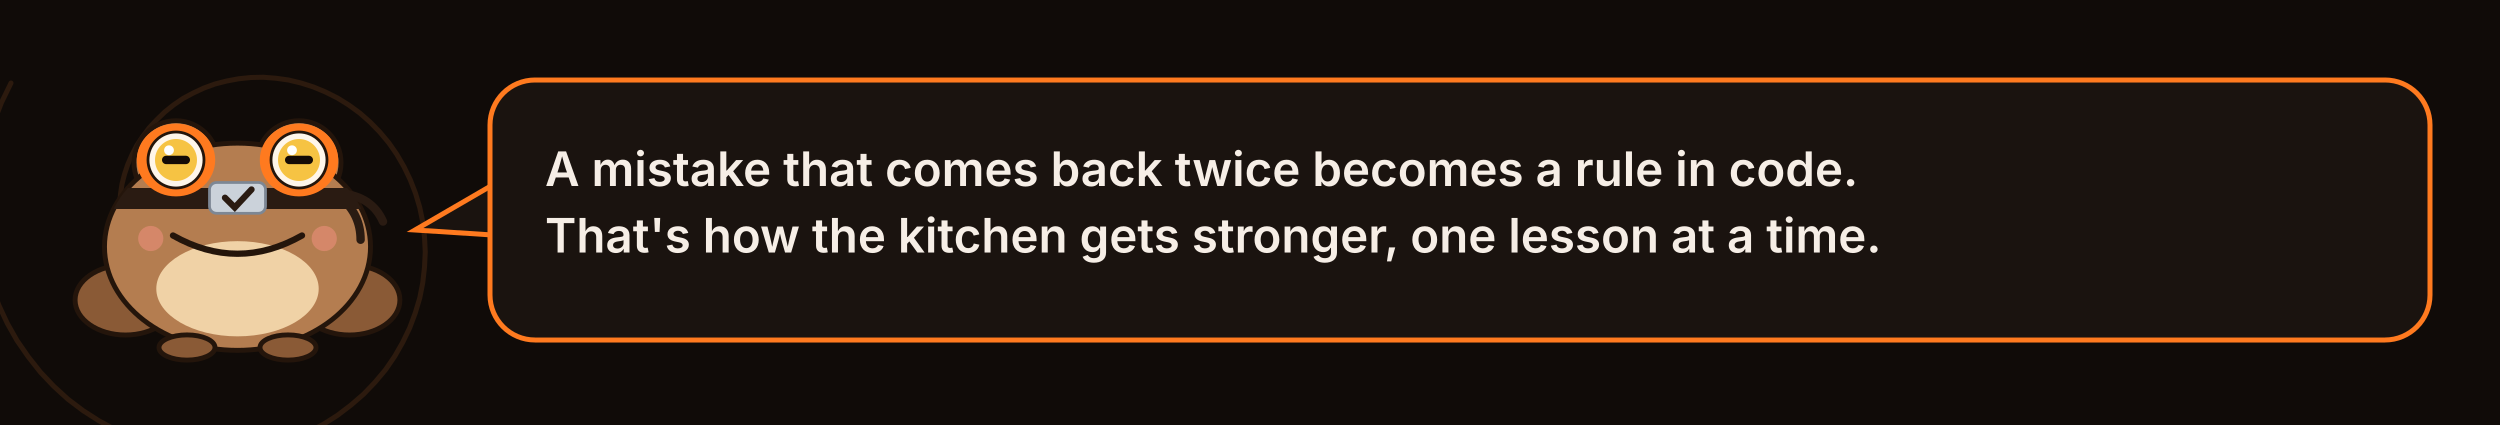
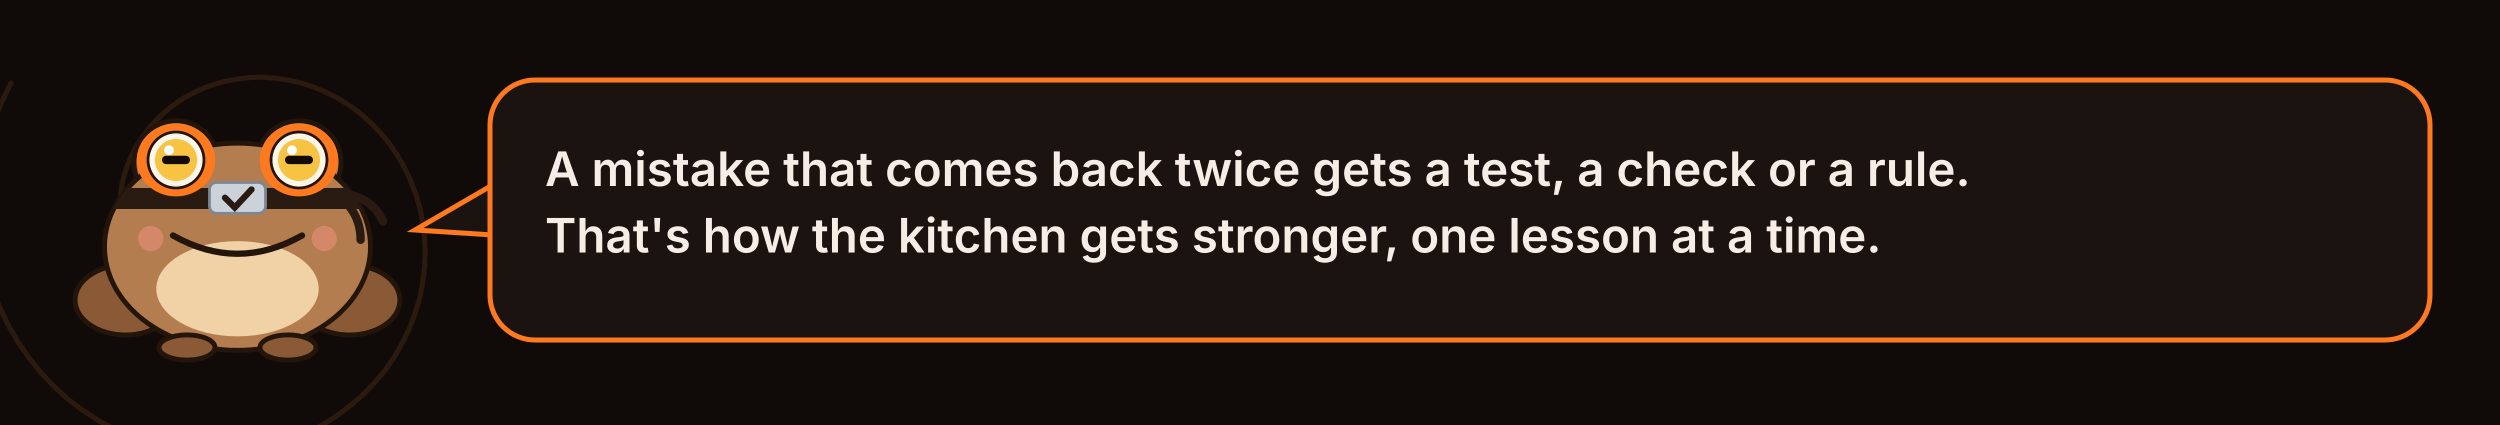
- <svg xmlns="http://www.w3.org/2000/svg" viewBox="0 0 1000 170" width="1000" height="170" role="img" aria-label="The toad sage's tip: a mistake that comes back twice becomes a rule in code.">
+ <svg xmlns="http://www.w3.org/2000/svg" viewBox="0 0 1000 170" width="1000" height="170" role="img" aria-label="The toad sage's tip: a mistake that comes back twice gets a test, a check or a rule, so the kitchen gets stronger one lesson at a time.">
  <defs>
    <marker id="arrow" viewBox="0 0 10 10" refX="8" refY="5" markerWidth="7" markerHeight="7" orient="auto-start-reverse">
      <path d="M0 0 L10 5 L0 10 z" fill="#BCAA98" />
    </marker>
    <marker id="arrow-accent" viewBox="0 0 10 10" refX="8" refY="5" markerWidth="7" markerHeight="7" orient="auto-start-reverse">
      <path d="M0 0 L10 5 L0 10 z" fill="#FF7A1F" />
    </marker>
    <marker id="arrow-bad" viewBox="0 0 10 10" refX="8" refY="5" markerWidth="7" markerHeight="7" orient="auto-start-reverse">
      <path d="M0 0 L10 5 L0 10 z" fill="#F08A78" />
    </marker>
  </defs>
  <rect width="1000" height="170" fill="#100B08" />
  <path d="M113.0 92.0 L 113.7 93.5 L 114.2 95.1 L 114.6 96.8 L 114.8 98.6 L 114.9 100.4 L 114.8 102.3 L 114.5 104.2 L 114.1 106.2 L 113.4 108.1 L 112.6 110.1 L 111.5 112.0 L 110.3 113.8 L 108.9 115.6 L 107.2 117.3 L 105.4 118.8 L 103.5 120.3 L 101.3 121.6 L 99.0 122.7 L 96.6 123.6 L 94.1 124.4 L 91.4 124.9 L 88.6 125.2 L 85.8 125.3 L 82.9 125.2 L 80.0 124.7 L 77.1 124.1 L 74.2 123.1 L 71.3 121.9 L 68.5 120.5 L 65.8 118.7 L 63.2 116.8 L 60.7 114.5 L 58.4 112.1 L 56.2 109.4 L 54.3 106.5 L 52.6 103.4 L 51.1 100.1 L 49.9 96.6 L 48.9 93.0 L 48.3 89.3 L 47.9 85.4 L 47.9 81.5 L 48.2 77.6 L 48.8 73.6 L 49.8 69.7 L 51.1 65.8 L 52.8 61.9 L 54.7 58.2 L 57.1 54.6 L 59.7 51.1 L 62.7 47.9 L 65.9 44.8 L 69.4 42.0 L 73.2 39.4 L 77.3 37.2 L 81.6 35.2 L 86.0 33.6 L 90.7 32.4 L 95.5 31.5 L 100.4 31.0 L 105.3 30.9 L 110.4 31.3 L 115.4 32.0 L 120.4 33.2 L 125.4 34.8 L 130.2 36.8 L 135.0 39.2 L 139.5 42.0 L 143.9 45.2 L 148.0 48.8 L 151.9 52.8 L 155.5 57.1 L 158.7 61.7 L 161.6 66.7 L 164.1 71.9 L 166.2 77.3 L 167.9 83.0 L 169.1 88.8 L 169.8 94.8 L 170.1 100.8 L 169.8 106.9 L 169.1 113.1 L 167.9 119.2 L 166.1 125.2 L 163.9 131.1 L 161.1 136.9 L 157.9 142.5 L 154.2 147.9 L 150.0 152.9 L 145.4 157.7 L 140.3 162.1 L 134.9 166.2 L 129.2 169.8 L 123.1 172.9 L 116.7 175.6 L 110.1 177.8 L 103.2 179.5 L 96.2 180.6 L 89.1 181.1 L 81.9 181.0 L 74.7 180.4 L 67.5 179.2 L 60.3 177.4 L 53.3 175.0 L 46.4 172.0 L 39.7 168.4 L 33.3 164.3 L 27.2 159.7 L 21.5 154.5 L 16.2 148.9 L 11.3 142.7 L 6.8 136.2 L 2.9 129.3 L -0.5 122.0 L -3.3 114.5 L -5.5 106.6 L -7.0 98.6 L -7.9 90.4 L -8.2 82.1 L -7.8 73.8 L -6.7 65.5 L -4.9 57.2 L -2.5 49.0 L 0.6 41.0 L 4.4 33.2" fill="none" stroke="#FF8C3A" stroke-width="2" stroke-linecap="round" opacity="0.12" />
  <defs>
    <clipPath id="toad-body-10">
      <ellipse cx="95" cy="98.7" rx="53.2" ry="41.44" />
    </clipPath>
  </defs>
  <ellipse cx="50.2" cy="120" rx="20.16" ry="14" fill="#8A5A36" stroke="#24150B" stroke-width="1.96" />
  <ellipse cx="139.8" cy="120" rx="20.16" ry="14" fill="#8A5A36" stroke="#24150B" stroke-width="1.96" />
  <circle cx="70.4" cy="65.1" r="16.8" fill="#B47D50" stroke="#24150B" stroke-width="1.96" />
  <circle cx="119.6" cy="65.1" r="16.8" fill="#B47D50" stroke="#24150B" stroke-width="1.96" />
  <ellipse cx="95" cy="98.7" rx="53.2" ry="41.44" fill="#B47D50" stroke="#24150B" stroke-width="1.96" />
  <ellipse cx="95" cy="115.5" rx="32.48" ry="19.04" fill="#F0D2A6" />
  <g clip-path="url(#toad-body-10)">
    <rect x="39" y="75.2" width="112" height="8.4" rx="0" fill="#2A1B12" />
  </g>
  <path d="M136.4 77.4 q 12.32 1.12 16.8 11.2" fill="none" stroke="#2A1B12" stroke-width="3.36" stroke-linecap="round" />
  <path d="M136.4 79.1 q 7.84 6.72 7.84 16.8" fill="none" stroke="#2A1B12" stroke-width="3.36" stroke-linecap="round" />
  <rect x="83.8" y="73" width="22.4" height="12.32" rx="2.8" fill="#CBD2DA" stroke="#7D8794" stroke-width="1.12" />
  <path d="M90 79.1 L 93.9 83 L 100.6 75.8" fill="none" stroke="#2A1B12" stroke-width="2.52" stroke-linecap="round" />
  <ellipse cx="70.4" cy="64" rx="15.68" ry="14.56" fill="#FF7A1F" />
  <circle cx="70.4" cy="64" r="11.2" fill="#FFF6EA" stroke="#24150B" stroke-width="1.12" />
  <circle cx="70.4" cy="64" r="8.4" fill="#F6C343" />
  <rect x="64.8" y="62.3" width="11.2" height="3.36" rx="1.68" fill="#140B06" />
  <circle cx="67.6" cy="60.1" r="1.96" fill="#FFFFFF" />
  <ellipse cx="119.6" cy="64" rx="15.68" ry="14.56" fill="#FF7A1F" />
  <circle cx="119.6" cy="64" r="11.2" fill="#FFF6EA" stroke="#24150B" stroke-width="1.12" />
  <circle cx="119.6" cy="64" r="8.4" fill="#F6C343" />
  <rect x="114" y="62.3" width="11.2" height="3.36" rx="1.68" fill="#140B06" />
  <circle cx="116.8" cy="60.1" r="1.96" fill="#FFFFFF" />
  <circle cx="60.3" cy="95.4" r="5.04" fill="#F0907E" opacity="0.55" />
  <circle cx="129.7" cy="95.4" r="5.04" fill="#F0907E" opacity="0.55" />
  <path d="M69.2 94.2 Q 95 108.8 120.8 94.2" fill="none" stroke="#24150B" stroke-width="2.52" stroke-linecap="round" />
  <ellipse cx="74.8" cy="139" rx="11.2" ry="5.04" fill="#8A5A36" stroke="#24150B" stroke-width="1.96" />
  <ellipse cx="115.2" cy="139" rx="11.2" ry="5.04" fill="#8A5A36" stroke="#24150B" stroke-width="1.96" />
  <path d="M197 74 L 166 92 L 197 94 Z" fill="#1A130F" stroke="#FF7A1F" stroke-width="2" stroke-linecap="round" />
  <rect x="196" y="32" width="776" height="104" rx="18" fill="#1A130F" stroke="#FF7A1F" stroke-width="2" />
  <rect x="198" y="75" width="3" height="18" rx="0" fill="#1A130F" />
  <text x="218" y="74.4" font-family="-apple-system, BlinkMacSystemFont, 'Segoe UI', Inter, Helvetica, Arial, sans-serif" font-size="19" font-weight="600" fill="#F6EEE6" text-anchor="start">
-     <tspan x="218" dy="0">A mistake that comes back twice becomes a rule in code.</tspan>
+     <tspan x="218" dy="0">A mistake that comes back twice gets a test, a check or a rule.</tspan>
    <tspan x="218" dy="26.6">That's how the kitchen gets stronger, one lesson at a time.</tspan>
  </text>
</svg>
